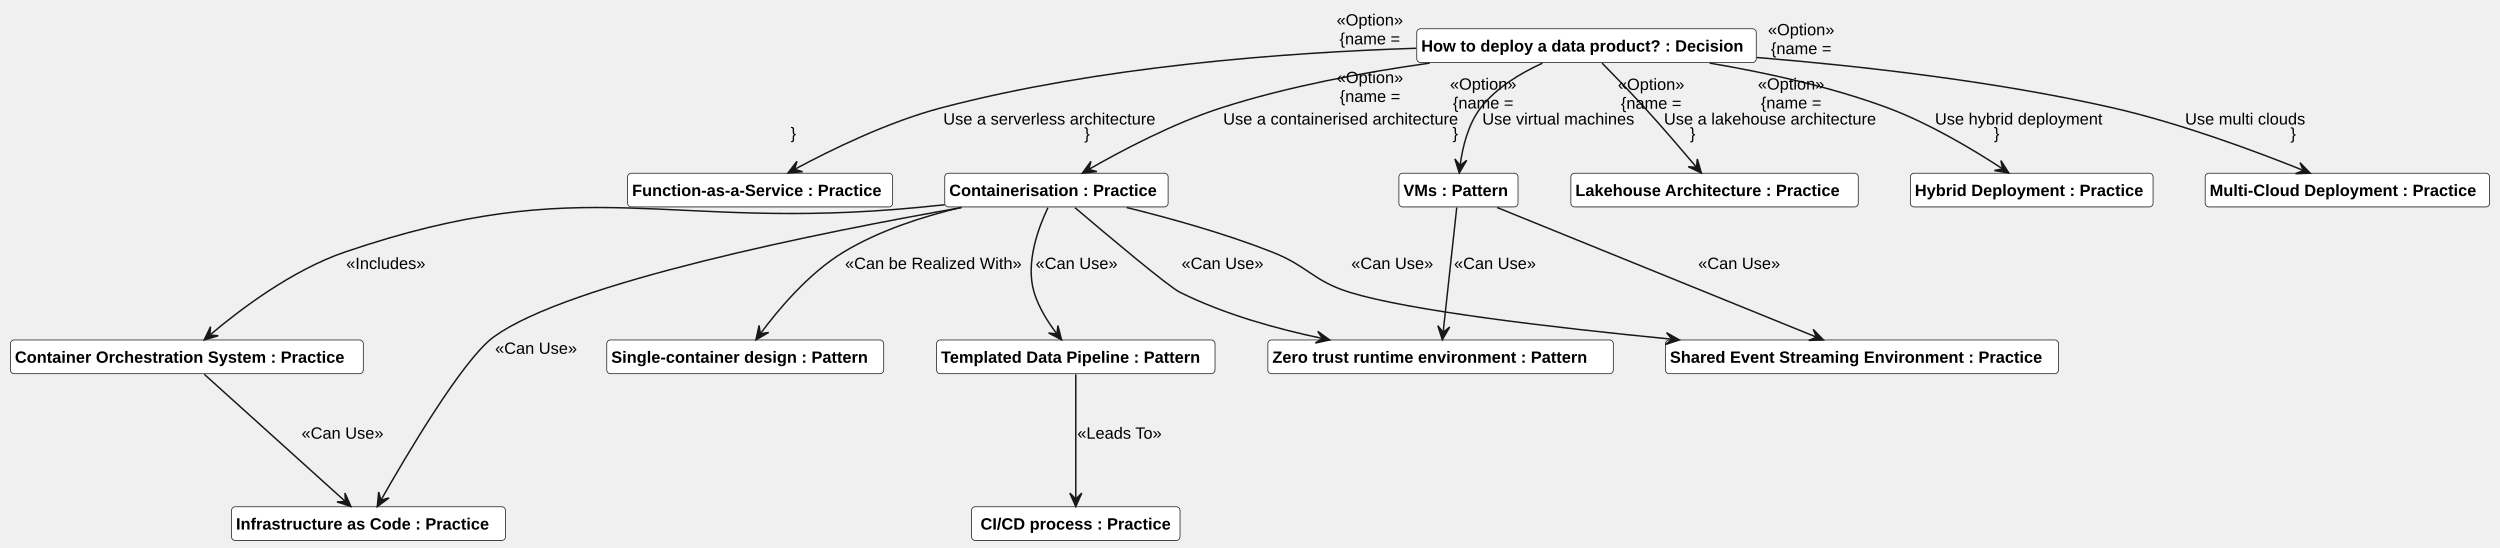
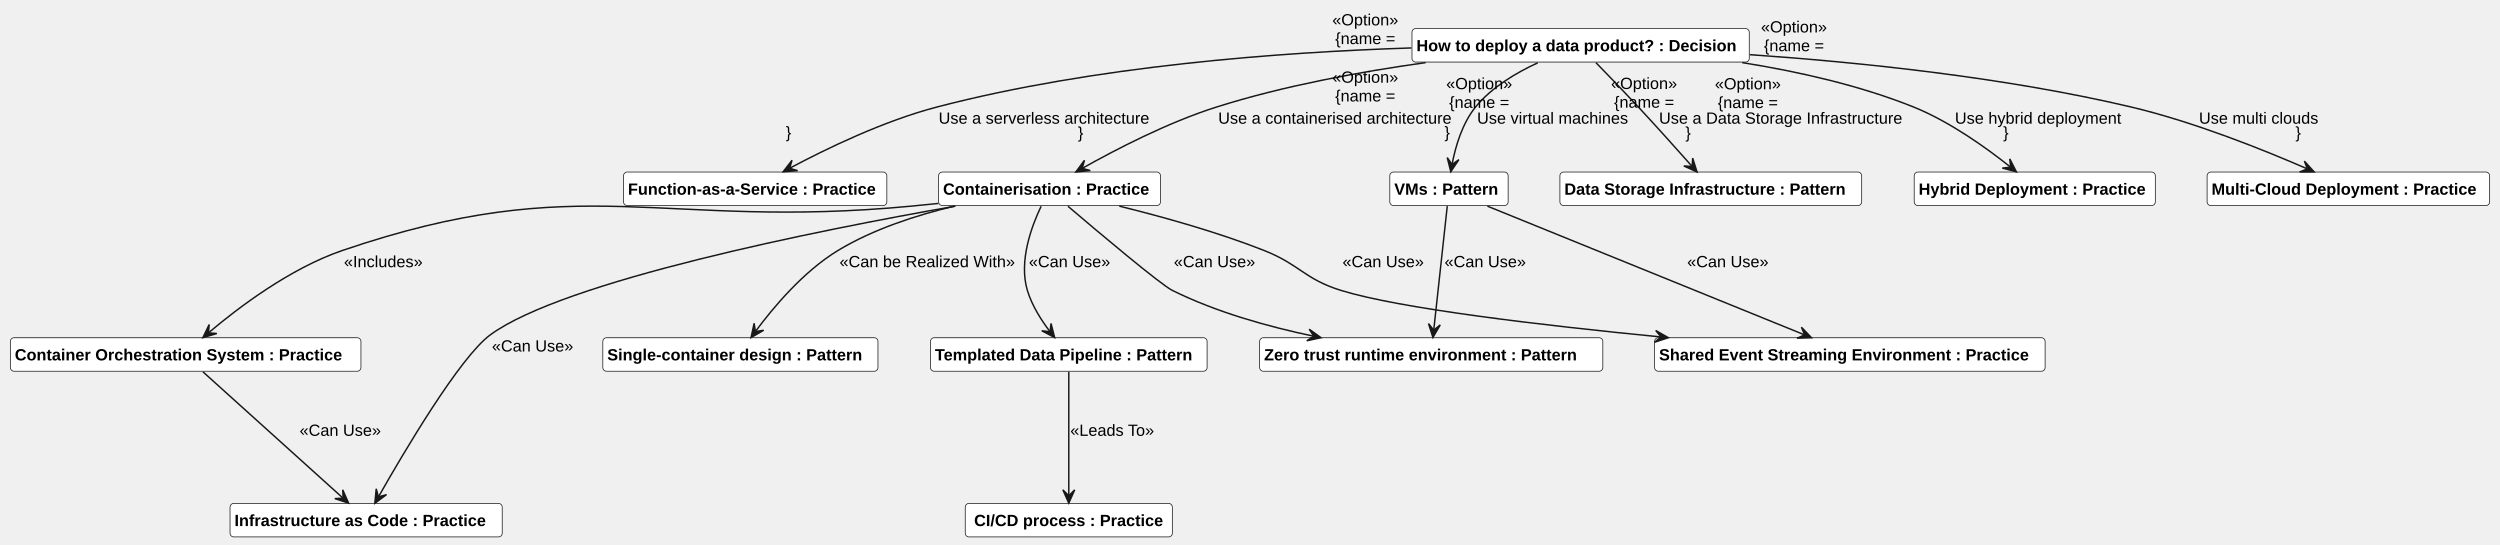
- <svg xmlns="http://www.w3.org/2000/svg" contentStyleType="text/css" height="368px" preserveAspectRatio="none" style="width:1679px;height:368px;background:#FFFFFF;" version="1.1" viewBox="0 0 1679 368" width="1679px" zoomAndPan="magnify">
+ <svg xmlns="http://www.w3.org/2000/svg" contentStyleType="text/css" height="368px" preserveAspectRatio="none" style="width:1690px;height:368px;background:#FFFFFF;" version="1.1" viewBox="0 0 1690 368" width="1690px" zoomAndPan="magnify">
  <defs />
  <g>
    <g id="elem___1_How_to_deploy_a_data_product_">
-       <rect codeLine="8" fill="#FFFFFF" height="22.649" id="__1_How_to_deploy_a_data_product_" rx="2.5" ry="2.5" style="stroke:#181818;stroke-width:0.5;" width="228" x="951.5" y="19.331" />
-       <text fill="#000000" font-family="Arial" font-size="11" font-weight="bold" lengthAdjust="spacing" textLength="222" x="954.5" y="34.648">How to deploy a data product? : Decision</text>
+       <rect codeLine="8" fill="#FFFFFF" height="22.649" id="__1_How_to_deploy_a_data_product_" rx="2.5" ry="2.5" style="stroke:#181818;stroke-width:0.5;" width="228" x="954.5" y="19.309" />
+       <text fill="#000000" font-family="Arial" font-size="11" font-weight="bold" lengthAdjust="spacing" textLength="222" x="957.5" y="34.627">How to deploy a data product? : Decision</text>
    </g>
    <g id="elem___2_Function_as_a_Service">
-       <rect codeLine="9" fill="#FFFFFF" height="22.649" id="__2_Function_as_a_Service" rx="2.5" ry="2.5" style="stroke:#181818;stroke-width:0.5;" width="178" x="421.5" y="116.331" />
-       <text fill="#000000" font-family="Arial" font-size="11" font-weight="bold" lengthAdjust="spacing" textLength="172" x="424.5" y="131.648">Function-as-a-Service : Practice</text>
+       <rect codeLine="9" fill="#FFFFFF" height="22.649" id="__2_Function_as_a_Service" rx="2.5" ry="2.5" style="stroke:#181818;stroke-width:0.5;" width="178" x="421.5" y="116.309" />
+       <text fill="#000000" font-family="Arial" font-size="11" font-weight="bold" lengthAdjust="spacing" textLength="172" x="424.5" y="131.627">Function-as-a-Service : Practice</text>
    </g>
    <g id="elem___3_Containerisation">
-       <rect codeLine="10" fill="#FFFFFF" height="22.649" id="__3_Containerisation" rx="2.5" ry="2.5" style="stroke:#181818;stroke-width:0.5;" width="150" x="634.5" y="116.331" />
-       <text fill="#000000" font-family="Arial" font-size="11" font-weight="bold" lengthAdjust="spacing" textLength="144" x="637.5" y="131.648">Containerisation : Practice</text>
+       <rect codeLine="10" fill="#FFFFFF" height="22.649" id="__3_Containerisation" rx="2.5" ry="2.5" style="stroke:#181818;stroke-width:0.5;" width="150" x="634.5" y="116.309" />
+       <text fill="#000000" font-family="Arial" font-size="11" font-weight="bold" lengthAdjust="spacing" textLength="144" x="637.5" y="131.627">Containerisation : Practice</text>
    </g>
    <g id="elem___4_Container_Orchestration_System">
-       <rect codeLine="11" fill="#FFFFFF" height="22.649" id="__4_Container_Orchestration_System" rx="2.5" ry="2.5" style="stroke:#181818;stroke-width:0.5;" width="237" x="7" y="228.331" />
-       <text fill="#000000" font-family="Arial" font-size="11" font-weight="bold" lengthAdjust="spacing" textLength="231" x="10" y="243.648">Container Orchestration System : Practice</text>
+       <rect codeLine="11" fill="#FFFFFF" height="22.649" id="__4_Container_Orchestration_System" rx="2.5" ry="2.5" style="stroke:#181818;stroke-width:0.5;" width="237" x="7" y="228.309" />
+       <text fill="#000000" font-family="Arial" font-size="11" font-weight="bold" lengthAdjust="spacing" textLength="231" x="10" y="243.627">Container Orchestration System : Practice</text>
    </g>
    <g id="elem___5_Infrastructure_as_Code">
-       <rect codeLine="12" fill="#FFFFFF" height="22.649" id="__5_Infrastructure_as_Code" rx="2.5" ry="2.5" style="stroke:#181818;stroke-width:0.5;" width="184" x="155.5" y="340.33" />
-       <text fill="#000000" font-family="Arial" font-size="11" font-weight="bold" lengthAdjust="spacing" textLength="178" x="158.5" y="355.648">Infrastructure as Code : Practice</text>
+       <rect codeLine="12" fill="#FFFFFF" height="22.649" id="__5_Infrastructure_as_Code" rx="2.5" ry="2.5" style="stroke:#181818;stroke-width:0.5;" width="184" x="155.5" y="340.309" />
+       <text fill="#000000" font-family="Arial" font-size="11" font-weight="bold" lengthAdjust="spacing" textLength="178" x="158.5" y="355.627">Infrastructure as Code : Practice</text>
    </g>
    <g id="elem___6_Zero_trust_runtime_environment">
-       <rect codeLine="13" fill="#FFFFFF" height="22.649" id="__6_Zero_trust_runtime_environment" rx="2.5" ry="2.5" style="stroke:#181818;stroke-width:0.5;" width="232" x="851.5" y="228.331" />
-       <text fill="#000000" font-family="Arial" font-size="11" font-weight="bold" lengthAdjust="spacing" textLength="226" x="854.5" y="243.648">Zero trust runtime environment : Pattern</text>
+       <rect codeLine="13" fill="#FFFFFF" height="22.649" id="__6_Zero_trust_runtime_environment" rx="2.5" ry="2.5" style="stroke:#181818;stroke-width:0.5;" width="232" x="851.5" y="228.309" />
+       <text fill="#000000" font-family="Arial" font-size="11" font-weight="bold" lengthAdjust="spacing" textLength="226" x="854.5" y="243.627">Zero trust runtime environment : Pattern</text>
    </g>
    <g id="elem___7_VMs">
-       <rect codeLine="14" fill="#FFFFFF" height="22.649" id="__7_VMs" rx="2.5" ry="2.5" style="stroke:#181818;stroke-width:0.5;" width="80" x="939.5" y="116.331" />
-       <text fill="#000000" font-family="Arial" font-size="11" font-weight="bold" lengthAdjust="spacing" textLength="74" x="942.5" y="131.648">VMs : Pattern</text>
+       <rect codeLine="14" fill="#FFFFFF" height="22.649" id="__7_VMs" rx="2.5" ry="2.5" style="stroke:#181818;stroke-width:0.5;" width="80" x="939.5" y="116.309" />
+       <text fill="#000000" font-family="Arial" font-size="11" font-weight="bold" lengthAdjust="spacing" textLength="74" x="942.5" y="131.627">VMs : Pattern</text>
    </g>
    <g id="elem___8_Shared_Event_Streaming_Environment">
-       <rect codeLine="15" fill="#FFFFFF" height="22.649" id="__8_Shared_Event_Streaming_Environment" rx="2.5" ry="2.5" style="stroke:#181818;stroke-width:0.5;" width="264" x="1118.5" y="228.331" />
-       <text fill="#000000" font-family="Arial" font-size="11" font-weight="bold" lengthAdjust="spacing" textLength="258" x="1121.5" y="243.648">Shared Event Streaming Environment : Practice</text>
+       <rect codeLine="15" fill="#FFFFFF" height="22.649" id="__8_Shared_Event_Streaming_Environment" rx="2.5" ry="2.5" style="stroke:#181818;stroke-width:0.5;" width="264" x="1118.5" y="228.309" />
+       <text fill="#000000" font-family="Arial" font-size="11" font-weight="bold" lengthAdjust="spacing" textLength="258" x="1121.5" y="243.627">Shared Event Streaming Environment : Practice</text>
    </g>
    <g id="elem___9_Single_container_design">
-       <rect codeLine="16" fill="#FFFFFF" height="22.649" id="__9_Single_container_design" rx="2.5" ry="2.5" style="stroke:#181818;stroke-width:0.5;" width="186" x="407.5" y="228.331" />
-       <text fill="#000000" font-family="Arial" font-size="11" font-weight="bold" lengthAdjust="spacing" textLength="180" x="410.5" y="243.648">Single-container design : Pattern</text>
+       <rect codeLine="16" fill="#FFFFFF" height="22.649" id="__9_Single_container_design" rx="2.5" ry="2.5" style="stroke:#181818;stroke-width:0.5;" width="186" x="407.5" y="228.309" />
+       <text fill="#000000" font-family="Arial" font-size="11" font-weight="bold" lengthAdjust="spacing" textLength="180" x="410.5" y="243.627">Single-container design : Pattern</text>
    </g>
    <g id="elem___10_Templated_Data_Pipeline">
-       <rect codeLine="17" fill="#FFFFFF" height="22.649" id="__10_Templated_Data_Pipeline" rx="2.5" ry="2.5" style="stroke:#181818;stroke-width:0.5;" width="187" x="629" y="228.331" />
-       <text fill="#000000" font-family="Arial" font-size="11" font-weight="bold" lengthAdjust="spacing" textLength="181" x="632" y="243.648">Templated Data Pipeline : Pattern</text>
+       <rect codeLine="17" fill="#FFFFFF" height="22.649" id="__10_Templated_Data_Pipeline" rx="2.5" ry="2.5" style="stroke:#181818;stroke-width:0.5;" width="187" x="629" y="228.309" />
+       <text fill="#000000" font-family="Arial" font-size="11" font-weight="bold" lengthAdjust="spacing" textLength="181" x="632" y="243.627">Templated Data Pipeline : Pattern</text>
    </g>
    <g id="elem___11__CI_CD_process">
-       <rect codeLine="18" fill="#FFFFFF" height="22.649" id="__11__CI_CD_process" rx="2.5" ry="2.5" style="stroke:#181818;stroke-width:0.5;" width="140" x="652.5" y="340.33" />
-       <text fill="#000000" font-family="Arial" font-size="11" font-weight="bold" lengthAdjust="spacing" textLength="131" x="658.5" y="355.648">CI/CD process : Practice</text>
+       <rect codeLine="18" fill="#FFFFFF" height="22.649" id="__11__CI_CD_process" rx="2.5" ry="2.5" style="stroke:#181818;stroke-width:0.5;" width="140" x="652.5" y="340.309" />
+       <text fill="#000000" font-family="Arial" font-size="11" font-weight="bold" lengthAdjust="spacing" textLength="131" x="658.5" y="355.627">CI/CD process : Practice</text>
    </g>
-     <g id="elem___12_Lakehouse_Architecture">
-       <rect codeLine="19" fill="#FFFFFF" height="22.649" id="__12_Lakehouse_Architecture" rx="2.5" ry="2.5" style="stroke:#181818;stroke-width:0.5;" width="193" x="1055" y="116.331" />
-       <text fill="#000000" font-family="Arial" font-size="11" font-weight="bold" lengthAdjust="spacing" textLength="187" x="1058" y="131.648">Lakehouse Architecture : Practice</text>
+     <g id="elem___12_Data_Storage_Infrastructure">
+       <rect codeLine="19" fill="#FFFFFF" height="22.649" id="__12_Data_Storage_Infrastructure" rx="2.5" ry="2.5" style="stroke:#181818;stroke-width:0.5;" width="204" x="1054.5" y="116.309" />
+       <text fill="#000000" font-family="Arial" font-size="11" font-weight="bold" lengthAdjust="spacing" textLength="198" x="1057.5" y="131.627">Data Storage Infrastructure : Pattern</text>
    </g>
    <g id="elem___13_Hybrid_Deployment">
-       <rect codeLine="20" fill="#FFFFFF" height="22.649" id="__13_Hybrid_Deployment" rx="2.5" ry="2.5" style="stroke:#181818;stroke-width:0.5;" width="163" x="1283" y="116.331" />
-       <text fill="#000000" font-family="Arial" font-size="11" font-weight="bold" lengthAdjust="spacing" textLength="157" x="1286" y="131.648">Hybrid Deployment : Practice</text>
+       <rect codeLine="20" fill="#FFFFFF" height="22.649" id="__13_Hybrid_Deployment" rx="2.5" ry="2.5" style="stroke:#181818;stroke-width:0.5;" width="163" x="1294" y="116.309" />
+       <text fill="#000000" font-family="Arial" font-size="11" font-weight="bold" lengthAdjust="spacing" textLength="157" x="1297" y="131.627">Hybrid Deployment : Practice</text>
    </g>
    <g id="elem___14_Multi_Cloud_Deployment">
-       <rect codeLine="21" fill="#FFFFFF" height="22.649" id="__14_Multi_Cloud_Deployment" rx="2.5" ry="2.5" style="stroke:#181818;stroke-width:0.5;" width="191" x="1481" y="116.331" />
-       <text fill="#000000" font-family="Arial" font-size="11" font-weight="bold" lengthAdjust="spacing" textLength="185" x="1484" y="131.648">Multi-Cloud Deployment : Practice</text>
+       <rect codeLine="21" fill="#FFFFFF" height="22.649" id="__14_Multi_Cloud_Deployment" rx="2.5" ry="2.5" style="stroke:#181818;stroke-width:0.5;" width="191" x="1492" y="116.309" />
+       <text fill="#000000" font-family="Arial" font-size="11" font-weight="bold" lengthAdjust="spacing" textLength="185" x="1495" y="131.627">Multi-Cloud Deployment : Practice</text>
    </g>
    <g id="link___1_How_to_deploy_a_data_product____2_Function_as_a_Service">
-       <path codeLine="22" d="M951.14,32.41 C862.81,35.27 738.21,44.581 632.5,72.331 C596.53,81.77 557.77,100.76 533.82,113.641 " fill="none" id="__1_How_to_deploy_a_data_product_-to-__2_Function_as_a_Service" style="stroke:#181818;stroke-width:1.0;" />
-       <polygon fill="#181818" points="529.23,116.13,539.048,115.357,533.625,113.747,535.235,108.324,529.23,116.13" style="stroke:#181818;stroke-width:1.0;" />
-       <text fill="#000000" font-family="Arial" font-size="11" lengthAdjust="spacing" textLength="144" x="633.5" y="83.648">Use a serverless architecture</text>
-       <text fill="#000000" font-family="Arial" font-size="11" lengthAdjust="spacing" textLength="43" x="897.628" y="17.149">«Option»</text>
-       <text fill="#000000" font-family="Arial" font-size="11" lengthAdjust="spacing" textLength="39" x="899.628" y="29.798">{name =</text>
-       <text fill="#000000" font-family="Arial" font-size="11" lengthAdjust="spacing" textLength="4" x="530.981" y="93.241">}</text>
-       <text fill="#000000" font-family="Arial" font-size="11" lengthAdjust="spacing" textLength="3" x="531.481" y="105.89"> </text>
+       <path codeLine="22" d="M954.1,32.409 C865.34,35.259 739.92,44.569 633.5,72.309 C597.27,81.749 558.18,100.739 534.02,113.619 " fill="none" id="__1_How_to_deploy_a_data_product_-to-__2_Function_as_a_Service" style="stroke:#181818;stroke-width:1.0;" />
+       <polygon fill="#181818" points="529.39,116.109,539.21,115.361,533.791,113.737,535.415,108.318,529.39,116.109" style="stroke:#181818;stroke-width:1.0;" />
+       <text fill="#000000" font-family="Arial" font-size="11" lengthAdjust="spacing" textLength="144" x="634.5" y="83.627">Use a serverless architecture</text>
+       <text fill="#000000" font-family="Arial" font-size="11" lengthAdjust="spacing" textLength="43" x="900.586" y="17.149">«Option»</text>
+       <text fill="#000000" font-family="Arial" font-size="11" lengthAdjust="spacing" textLength="39" x="902.586" y="29.798">{name =</text>
+       <text fill="#000000" font-family="Arial" font-size="11" lengthAdjust="spacing" textLength="4" x="531.196" y="93.22">}</text>
+       <text fill="#000000" font-family="Arial" font-size="11" lengthAdjust="spacing" textLength="3" x="531.696" y="105.869"> </text>
    </g>
    <g id="link___1_How_to_deploy_a_data_product____3_Containerisation">
-       <path codeLine="23" d="M960.19,42.37 C916.31,48.52 865.25,57.99 820.5,72.331 C788.05,82.731 753.17,101.18 731.35,113.701 " fill="none" id="__1_How_to_deploy_a_data_product_-to-__3_Containerisation" style="stroke:#181818;stroke-width:1.0;" />
-       <polygon fill="#181818" points="726.9,116.281,736.694,115.243,731.23,113.78,732.693,108.316,726.9,116.281" style="stroke:#181818;stroke-width:1.0;" />
-       <text fill="#000000" font-family="Arial" font-size="11" lengthAdjust="spacing" textLength="157" x="821.5" y="83.648">Use a containerised architecture</text>
-       <text fill="#000000" font-family="Arial" font-size="11" lengthAdjust="spacing" textLength="43" x="897.75" y="55.81">«Option»</text>
-       <text fill="#000000" font-family="Arial" font-size="11" lengthAdjust="spacing" textLength="39" x="899.75" y="68.459">{name =</text>
-       <text fill="#000000" font-family="Arial" font-size="11" lengthAdjust="spacing" textLength="4" x="728.194" y="93.443">}</text>
-       <text fill="#000000" font-family="Arial" font-size="11" lengthAdjust="spacing" textLength="3" x="728.694" y="106.092"> </text>
+       <path codeLine="23" d="M963.72,42.339 C919.46,48.499 867.79,57.989 822.5,72.309 C789.54,82.729 754.02,101.179 731.78,113.689 " fill="none" id="__1_How_to_deploy_a_data_product_-to-__3_Containerisation" style="stroke:#181818;stroke-width:1.0;" />
+       <polygon fill="#181818" points="727.24,116.269,737.04,115.294,731.586,113.796,733.084,108.341,727.24,116.269" style="stroke:#181818;stroke-width:1.0;" />
+       <text fill="#000000" font-family="Arial" font-size="11" lengthAdjust="spacing" textLength="157" x="823.5" y="83.627">Use a containerised architecture</text>
+       <text fill="#000000" font-family="Arial" font-size="11" lengthAdjust="spacing" textLength="43" x="900.55" y="55.93">«Option»</text>
+       <text fill="#000000" font-family="Arial" font-size="11" lengthAdjust="spacing" textLength="39" x="902.55" y="68.579">{name =</text>
+       <text fill="#000000" font-family="Arial" font-size="11" lengthAdjust="spacing" textLength="4" x="728.651" y="93.435">}</text>
+       <text fill="#000000" font-family="Arial" font-size="11" lengthAdjust="spacing" textLength="3" x="729.151" y="106.084"> </text>
    </g>
-     <g id="link___1_How_to_deploy_a_data_product____12_Lakehouse_Architecture">
-       <path codeLine="24" d="M1075.93,42.34 C1083.88,50.431 1095.03,61.941 1104.5,72.331 C1116.64,85.65 1130.03,101.27 1139.4,112.361 " fill="none" id="__1_How_to_deploy_a_data_product_-to-__12_Lakehouse_Architecture" style="stroke:#181818;stroke-width:1.0;" />
-       <polygon fill="#181818" points="1142.66,116.231,1139.899,106.777,1139.43,112.414,1133.792,111.945,1142.66,116.231" style="stroke:#181818;stroke-width:1.0;" />
-       <text fill="#000000" font-family="Arial" font-size="11" lengthAdjust="spacing" textLength="141" x="1117.5" y="83.648">Use a lakehouse architecture</text>
-       <text fill="#000000" font-family="Arial" font-size="11" lengthAdjust="spacing" textLength="43" x="1086.586" y="60.415">«Option»</text>
-       <text fill="#000000" font-family="Arial" font-size="11" lengthAdjust="spacing" textLength="39" x="1088.586" y="73.064">{name =</text>
-       <text fill="#000000" font-family="Arial" font-size="11" lengthAdjust="spacing" textLength="4" x="1134.934" y="93.376">}</text>
-       <text fill="#000000" font-family="Arial" font-size="11" lengthAdjust="spacing" textLength="3" x="1135.434" y="106.025"> </text>
+     <g id="link___1_How_to_deploy_a_data_product____12_Data_Storage_Infrastructure">
+       <path codeLine="24" d="M1078.86,42.369 C1086.78,50.489 1097.92,62.019 1107.5,72.309 C1120.01,85.749 1133.98,101.349 1143.79,112.409 " fill="none" id="__1_How_to_deploy_a_data_product_-to-__12_Data_Storage_Infrastructure" style="stroke:#181818;stroke-width:1.0;" />
+       <polygon fill="#181818" points="1147.21,116.269,1144.238,106.88,1143.895,112.526,1138.249,112.183,1147.21,116.269" style="stroke:#181818;stroke-width:1.0;" />
+       <text fill="#000000" font-family="Arial" font-size="11" lengthAdjust="spacing" textLength="163" x="1121.5" y="83.627">Use a Data Storage Infrastructure</text>
+       <text fill="#000000" font-family="Arial" font-size="11" lengthAdjust="spacing" textLength="43" x="1089.076" y="60.155">«Option»</text>
+       <text fill="#000000" font-family="Arial" font-size="11" lengthAdjust="spacing" textLength="39" x="1091.076" y="72.804">{name =</text>
+       <text fill="#000000" font-family="Arial" font-size="11" lengthAdjust="spacing" textLength="4" x="1139.329" y="93.435">}</text>
+       <text fill="#000000" font-family="Arial" font-size="11" lengthAdjust="spacing" textLength="3" x="1139.829" y="106.084"> </text>
    </g>
    <g id="link___1_How_to_deploy_a_data_product____7_VMs">
-       <path codeLine="25" d="M1035.88,42.431 C1021.47,48.98 1005.03,58.77 994.5,72.331 C985.83,83.49 982.17,99.331 980.62,111.061 " fill="none" id="__1_How_to_deploy_a_data_product_-to-__7_VMs" style="stroke:#181818;stroke-width:1.0;" />
-       <polygon fill="#181818" points="980.05,116.13,985.052,107.646,980.621,111.163,977.104,106.733,980.05,116.13" style="stroke:#181818;stroke-width:1.0;" />
-       <text fill="#000000" font-family="Arial" font-size="11" lengthAdjust="spacing" textLength="100" x="995.5" y="83.648">Use virtual machines</text>
-       <text fill="#000000" font-family="Arial" font-size="11" lengthAdjust="spacing" textLength="43" x="973.765" y="60.228">«Option»</text>
-       <text fill="#000000" font-family="Arial" font-size="11" lengthAdjust="spacing" textLength="39" x="975.765" y="72.877">{name =</text>
-       <text fill="#000000" font-family="Arial" font-size="11" lengthAdjust="spacing" textLength="4" x="975.552" y="93.241">}</text>
-       <text fill="#000000" font-family="Arial" font-size="11" lengthAdjust="spacing" textLength="3" x="976.052" y="105.89"> </text>
+       <path codeLine="25" d="M1039.52,42.469 C1025.1,49.079 1008.46,58.909 997.5,72.309 C988.42,83.409 983.86,99.259 981.61,111.009 " fill="none" id="__1_How_to_deploy_a_data_product_-to-__7_VMs" style="stroke:#181818;stroke-width:1.0;" />
+       <polygon fill="#181818" points="980.73,116.089,986.217,107.911,981.589,111.164,978.336,106.536,980.73,116.089" style="stroke:#181818;stroke-width:1.0;" />
+       <text fill="#000000" font-family="Arial" font-size="11" lengthAdjust="spacing" textLength="100" x="998.5" y="83.627">Use virtual machines</text>
+       <text fill="#000000" font-family="Arial" font-size="11" lengthAdjust="spacing" textLength="43" x="977.601" y="60.286">«Option»</text>
+       <text fill="#000000" font-family="Arial" font-size="11" lengthAdjust="spacing" textLength="39" x="979.601" y="72.935">{name =</text>
+       <text fill="#000000" font-family="Arial" font-size="11" lengthAdjust="spacing" textLength="4" x="976.465" y="93.193">}</text>
+       <text fill="#000000" font-family="Arial" font-size="11" lengthAdjust="spacing" textLength="3" x="976.965" y="105.842"> </text>
    </g>
    <g id="link___1_How_to_deploy_a_data_product____13_Hybrid_Deployment">
-       <path codeLine="26" d="M1148.2,42.391 C1185.41,48.66 1229.43,58.221 1267.5,72.331 C1295.72,82.79 1325.52,100.701 1344.52,113.121 " fill="none" id="__1_How_to_deploy_a_data_product_-to-__13_Hybrid_Deployment" style="stroke:#181818;stroke-width:1.0;" />
-       <polygon fill="#181818" points="1349.11,116.16,1343.807,107.861,1344.939,113.403,1339.396,114.535,1349.11,116.16" style="stroke:#181818;stroke-width:1.0;" />
-       <text fill="#000000" font-family="Arial" font-size="11" lengthAdjust="spacing" textLength="110" x="1299.5" y="83.648">Use hybrid deployment</text>
-       <text fill="#000000" font-family="Arial" font-size="11" lengthAdjust="spacing" textLength="43" x="1180.571" y="60.176">«Option»</text>
-       <text fill="#000000" font-family="Arial" font-size="11" lengthAdjust="spacing" textLength="39" x="1182.571" y="72.825">{name =</text>
-       <text fill="#000000" font-family="Arial" font-size="11" lengthAdjust="spacing" textLength="4" x="1339.132" y="93.281">}</text>
-       <text fill="#000000" font-family="Arial" font-size="11" lengthAdjust="spacing" textLength="3" x="1339.632" y="105.93"> </text>
+       <path codeLine="26" d="M1177.73,42.329 C1215.35,48.319 1257.14,57.689 1293.5,72.309 C1318.14,82.219 1343.08,100.179 1358.88,112.769 " fill="none" id="__1_How_to_deploy_a_data_product_-to-__13_Hybrid_Deployment" style="stroke:#181818;stroke-width:1.0;" />
+       <polygon fill="#181818" points="1363.08,116.159,1358.598,107.389,1359.192,113.015,1353.567,113.61,1363.08,116.159" style="stroke:#181818;stroke-width:1.0;" />
+       <text fill="#000000" font-family="Arial" font-size="11" lengthAdjust="spacing" textLength="110" x="1321.5" y="83.627">Use hybrid deployment</text>
+       <text fill="#000000" font-family="Arial" font-size="11" lengthAdjust="spacing" textLength="43" x="1159.216" y="60.407">«Option»</text>
+       <text fill="#000000" font-family="Arial" font-size="11" lengthAdjust="spacing" textLength="39" x="1161.216" y="73.056">{name =</text>
+       <text fill="#000000" font-family="Arial" font-size="11" lengthAdjust="spacing" textLength="4" x="1354.123" y="93.287">}</text>
+       <text fill="#000000" font-family="Arial" font-size="11" lengthAdjust="spacing" textLength="3" x="1354.623" y="105.936"> </text>
    </g>
    <g id="link___1_How_to_deploy_a_data_product____14_Multi_Cloud_Deployment">
-       <path codeLine="27" d="M1179.83,38.611 C1249.45,44.3 1339.85,54.48 1418.5,72.331 C1464.3,82.721 1515.34,101.76 1546.69,114.35 " fill="none" id="__1_How_to_deploy_a_data_product_-to-__14_Multi_Cloud_Deployment" style="stroke:#181818;stroke-width:1.0;" />
-       <polygon fill="#181818" points="1551.54,116.32,1544.688,109.246,1546.903,114.451,1541.697,116.666,1551.54,116.32" style="stroke:#181818;stroke-width:1.0;" />
-       <text fill="#000000" font-family="Arial" font-size="11" lengthAdjust="spacing" textLength="78" x="1467.5" y="83.648">Use multi clouds</text>
-       <text fill="#000000" font-family="Arial" font-size="11" lengthAdjust="spacing" textLength="43" x="1187.34" y="23.688">«Option»</text>
-       <text fill="#000000" font-family="Arial" font-size="11" lengthAdjust="spacing" textLength="39" x="1189.34" y="36.337">{name =</text>
-       <text fill="#000000" font-family="Arial" font-size="11" lengthAdjust="spacing" textLength="4" x="1538.273" y="93.496">}</text>
-       <text fill="#000000" font-family="Arial" font-size="11" lengthAdjust="spacing" textLength="3" x="1538.773" y="106.145"> </text>
+       <path codeLine="27" d="M1182.88,36.959 C1257.09,42.079 1355.46,52.239 1440.5,72.309 C1483.2,82.389 1530.4,101.379 1559.51,114.059 " fill="none" id="__1_How_to_deploy_a_data_product_-to-__14_Multi_Cloud_Deployment" style="stroke:#181818;stroke-width:1.0;" />
+       <polygon fill="#181818" points="1564.38,116.199,1557.757,108.91,1559.804,114.183,1554.531,116.231,1564.38,116.199" style="stroke:#181818;stroke-width:1.0;" />
+       <text fill="#000000" font-family="Arial" font-size="11" lengthAdjust="spacing" textLength="78" x="1486.5" y="83.627">Use multi clouds</text>
+       <text fill="#000000" font-family="Arial" font-size="11" lengthAdjust="spacing" textLength="43" x="1190.393" y="21.948">«Option»</text>
+       <text fill="#000000" font-family="Arial" font-size="11" lengthAdjust="spacing" textLength="39" x="1192.393" y="34.597">{name =</text>
+       <text fill="#000000" font-family="Arial" font-size="11" lengthAdjust="spacing" textLength="4" x="1551.745" y="93.341">}</text>
+       <text fill="#000000" font-family="Arial" font-size="11" lengthAdjust="spacing" textLength="3" x="1552.245" y="105.99"> </text>
    </g>
    <g id="link___3_Containerisation___4_Container_Orchestration_System">
-       <path codeLine="28" d="M634.4,137.53 C628.35,138.171 622.32,138.77 616.5,139.331 C445.65,155.631 393.92,113.871 231.5,169.331 C196.07,181.43 160.92,208.141 141.32,224.701 " fill="none" id="__3_Containerisation-to-__4_Container_Orchestration_System" style="stroke:#181818;stroke-width:1.0;" />
-       <polygon fill="#181818" points="137.15,228.27,146.593,225.471,140.953,225.025,141.399,219.386,137.15,228.27" style="stroke:#181818;stroke-width:1.0;" />
-       <text fill="#000000" font-family="Arial" font-size="11" lengthAdjust="spacing" textLength="52" x="232.5" y="180.648">«Includes»</text>
-       <text fill="#000000" font-family="Arial" font-size="11" lengthAdjust="spacing" textLength="3" x="258.5" y="193.297"> </text>
+       <path codeLine="28" d="M634.4,137.509 C628.35,138.149 622.32,138.749 616.5,139.309 C445.65,155.609 393.92,113.849 231.5,169.309 C196.07,181.409 160.92,208.119 141.32,224.679 " fill="none" id="__3_Containerisation-to-__4_Container_Orchestration_System" style="stroke:#181818;stroke-width:1.0;" />
+       <polygon fill="#181818" points="137.15,228.249,146.593,225.45,140.953,225.004,141.399,219.364,137.15,228.249" style="stroke:#181818;stroke-width:1.0;" />
+       <text fill="#000000" font-family="Arial" font-size="11" lengthAdjust="spacing" textLength="52" x="232.5" y="180.627">«Includes»</text>
+       <text fill="#000000" font-family="Arial" font-size="11" lengthAdjust="spacing" textLength="3" x="258.5" y="193.276"> </text>
    </g>
    <g id="link___3_Containerisation___6_Zero_trust_runtime_environment">
-       <path codeLine="29" d="M721.96,139.481 C743.14,157.5 784.64,192.43 792.5,196.331 C822.14,211.041 857.19,220.851 888.1,227.3 " fill="none" id="__3_Containerisation-to-__6_Zero_trust_runtime_environment" style="stroke:#181818;stroke-width:1.0;" />
-       <polygon fill="#181818" points="893.02,228.3,885.021,222.555,888.124,227.284,883.395,230.388,893.02,228.3" style="stroke:#181818;stroke-width:1.0;" />
-       <text fill="#000000" font-family="Arial" font-size="11" lengthAdjust="spacing" textLength="53" x="793.5" y="180.648">«Can Use»</text>
-       <text fill="#000000" font-family="Arial" font-size="11" lengthAdjust="spacing" textLength="3" x="820" y="193.297"> </text>
+       <path codeLine="29" d="M721.96,139.459 C743.14,157.479 784.64,192.409 792.5,196.309 C822.14,211.019 857.19,220.829 888.1,227.279 " fill="none" id="__3_Containerisation-to-__6_Zero_trust_runtime_environment" style="stroke:#181818;stroke-width:1.0;" />
+       <polygon fill="#181818" points="893.02,228.279,885.021,222.534,888.124,227.263,883.395,230.367,893.02,228.279" style="stroke:#181818;stroke-width:1.0;" />
+       <text fill="#000000" font-family="Arial" font-size="11" lengthAdjust="spacing" textLength="53" x="793.5" y="180.627">«Can Use»</text>
+       <text fill="#000000" font-family="Arial" font-size="11" lengthAdjust="spacing" textLength="3" x="820" y="193.276"> </text>
    </g>
    <g id="link___3_Containerisation___8_Shared_Event_Streaming_Environment">
-       <path codeLine="30" d="M756.67,139.381 C785.43,146.46 822.65,156.77 854.5,169.331 C878.73,178.881 881.63,188.611 906.5,196.331 C945.94,208.571 1041.95,219.9 1122.55,227.78 " fill="none" id="__3_Containerisation-to-__8_Shared_Event_Streaming_Environment" style="stroke:#181818;stroke-width:1.0;" />
-       <polygon fill="#181818" points="1127.83,228.291,1119.262,223.434,1122.854,227.804,1118.484,231.396,1127.83,228.291" style="stroke:#181818;stroke-width:1.0;" />
-       <text fill="#000000" font-family="Arial" font-size="11" lengthAdjust="spacing" textLength="53" x="907.5" y="180.648">«Can Use»</text>
-       <text fill="#000000" font-family="Arial" font-size="11" lengthAdjust="spacing" textLength="3" x="934" y="193.297"> </text>
+       <path codeLine="30" d="M756.67,139.359 C785.43,146.439 822.65,156.749 854.5,169.309 C878.73,178.859 881.63,188.589 906.5,196.309 C945.94,208.549 1041.95,219.879 1122.55,227.759 " fill="none" id="__3_Containerisation-to-__8_Shared_Event_Streaming_Environment" style="stroke:#181818;stroke-width:1.0;" />
+       <polygon fill="#181818" points="1127.83,228.269,1119.262,223.413,1122.854,227.783,1118.484,231.375,1127.83,228.269" style="stroke:#181818;stroke-width:1.0;" />
+       <text fill="#000000" font-family="Arial" font-size="11" lengthAdjust="spacing" textLength="53" x="907.5" y="180.627">«Can Use»</text>
+       <text fill="#000000" font-family="Arial" font-size="11" lengthAdjust="spacing" textLength="3" x="934" y="193.276"> </text>
    </g>
    <g id="link___3_Containerisation___9_Single_container_design">
-       <path codeLine="31" d="M645.29,139.34 C619.53,145.46 590.35,154.921 566.5,169.331 C543.07,183.49 522.49,208.161 510.78,223.981 " fill="none" id="__3_Containerisation-to-__9_Single_container_design" style="stroke:#181818;stroke-width:1.0;" />
-       <polygon fill="#181818" points="507.72,228.19,516.251,223.268,510.663,224.148,509.783,218.56,507.72,228.19" style="stroke:#181818;stroke-width:1.0;" />
-       <text fill="#000000" font-family="Arial" font-size="11" lengthAdjust="spacing" textLength="114" x="567.5" y="180.648">«Can be Realized With»</text>
-       <text fill="#000000" font-family="Arial" font-size="11" lengthAdjust="spacing" textLength="3" x="624.5" y="193.297"> </text>
+       <path codeLine="31" d="M645.29,139.319 C619.53,145.439 590.35,154.899 566.5,169.309 C543.07,183.469 522.49,208.139 510.78,223.959 " fill="none" id="__3_Containerisation-to-__9_Single_container_design" style="stroke:#181818;stroke-width:1.0;" />
+       <polygon fill="#181818" points="507.72,228.169,516.251,223.247,510.663,224.127,509.783,218.539,507.72,228.169" style="stroke:#181818;stroke-width:1.0;" />
+       <text fill="#000000" font-family="Arial" font-size="11" lengthAdjust="spacing" textLength="114" x="567.5" y="180.627">«Can be Realized With»</text>
+       <text fill="#000000" font-family="Arial" font-size="11" lengthAdjust="spacing" textLength="3" x="624.5" y="193.276"> </text>
    </g>
    <g id="link___3_Containerisation___5_Infrastructure_as_Code">
-       <path codeLine="32" d="M645.88,139.37 C551.81,155.93 381.37,189.9 331.5,226.331 C310.91,241.37 272.77,306.07 255.9,335.791 " fill="none" id="__3_Containerisation-to-__5_Infrastructure_as_Code" style="stroke:#181818;stroke-width:1.0;" />
-       <polygon fill="#181818" points="253.38,340.25,261.293,334.387,255.842,335.899,254.331,330.448,253.38,340.25" style="stroke:#181818;stroke-width:1.0;" />
-       <text fill="#000000" font-family="Arial" font-size="11" lengthAdjust="spacing" textLength="53" x="332.5" y="237.648">«Can Use»</text>
-       <text fill="#000000" font-family="Arial" font-size="11" lengthAdjust="spacing" textLength="3" x="359" y="250.297"> </text>
+       <path codeLine="32" d="M645.88,139.349 C551.81,155.909 381.37,189.879 331.5,226.309 C310.91,241.349 272.77,306.049 255.9,335.769 " fill="none" id="__3_Containerisation-to-__5_Infrastructure_as_Code" style="stroke:#181818;stroke-width:1.0;" />
+       <polygon fill="#181818" points="253.38,340.229,261.293,334.366,255.842,335.878,254.331,330.426,253.38,340.229" style="stroke:#181818;stroke-width:1.0;" />
+       <text fill="#000000" font-family="Arial" font-size="11" lengthAdjust="spacing" textLength="53" x="332.5" y="237.627">«Can Use»</text>
+       <text fill="#000000" font-family="Arial" font-size="11" lengthAdjust="spacing" textLength="3" x="359" y="250.276"> </text>
    </g>
    <g id="link___3_Containerisation___10_Templated_Data_Pipeline">
-       <path codeLine="33" d="M703.8,139.47 C697.38,152.881 688.57,176.55 694.5,196.331 C697.54,206.47 703.87,216.43 709.74,224.15 " fill="none" id="__3_Containerisation-to-__10_Templated_Data_Pipeline" style="stroke:#181818;stroke-width:1.0;" />
-       <polygon fill="#181818" points="712.93,228.201,710.495,218.657,709.833,224.275,704.215,223.613,712.93,228.201" style="stroke:#181818;stroke-width:1.0;" />
-       <text fill="#000000" font-family="Arial" font-size="11" lengthAdjust="spacing" textLength="53" x="695.5" y="180.648">«Can Use»</text>
-       <text fill="#000000" font-family="Arial" font-size="11" lengthAdjust="spacing" textLength="3" x="722" y="193.297"> </text>
+       <path codeLine="33" d="M703.8,139.449 C697.38,152.859 688.57,176.529 694.5,196.309 C697.54,206.449 703.87,216.409 709.74,224.129 " fill="none" id="__3_Containerisation-to-__10_Templated_Data_Pipeline" style="stroke:#181818;stroke-width:1.0;" />
+       <polygon fill="#181818" points="712.93,228.179,710.495,218.636,709.833,224.254,704.215,223.592,712.93,228.179" style="stroke:#181818;stroke-width:1.0;" />
+       <text fill="#000000" font-family="Arial" font-size="11" lengthAdjust="spacing" textLength="53" x="695.5" y="180.627">«Can Use»</text>
+       <text fill="#000000" font-family="Arial" font-size="11" lengthAdjust="spacing" textLength="3" x="722" y="193.276"> </text>
    </g>
    <g id="link___4_Container_Orchestration_System___5_Infrastructure_as_Code">
-       <path codeLine="34" d="M137.2,251.381 C159.28,271.281 207.09,314.401 231.88,336.75 " fill="none" id="__4_Container_Orchestration_System-to-__5_Infrastructure_as_Code" style="stroke:#181818;stroke-width:1.0;" />
-       <polygon fill="#181818" points="235.66,340.151,231.683,331.14,231.957,336.791,226.307,337.065,235.66,340.151" style="stroke:#181818;stroke-width:1.0;" />
-       <text fill="#000000" font-family="Arial" font-size="11" lengthAdjust="spacing" textLength="53" x="202.5" y="294.648">«Can Use»</text>
-       <text fill="#000000" font-family="Arial" font-size="11" lengthAdjust="spacing" textLength="3" x="229" y="307.297"> </text>
+       <path codeLine="34" d="M137.2,251.359 C159.28,271.259 207.09,314.379 231.88,336.729 " fill="none" id="__4_Container_Orchestration_System-to-__5_Infrastructure_as_Code" style="stroke:#181818;stroke-width:1.0;" />
+       <polygon fill="#181818" points="235.66,340.129,231.683,331.119,231.957,336.77,226.307,337.044,235.66,340.129" style="stroke:#181818;stroke-width:1.0;" />
+       <text fill="#000000" font-family="Arial" font-size="11" lengthAdjust="spacing" textLength="53" x="202.5" y="294.627">«Can Use»</text>
+       <text fill="#000000" font-family="Arial" font-size="11" lengthAdjust="spacing" textLength="3" x="229" y="307.276"> </text>
    </g>
    <g id="link___7_VMs___6_Zero_trust_runtime_environment">
-       <path codeLine="35" d="M978.35,139.381 C976.23,158.791 971.71,200.28 969.22,223.06 " fill="none" id="__7_VMs-to-__6_Zero_trust_runtime_environment" style="stroke:#181818;stroke-width:1.0;" />
-       <polygon fill="#181818" points="968.66,228.15,973.613,219.638,969.203,223.18,965.661,218.769,968.66,228.15" style="stroke:#181818;stroke-width:1.0;" />
-       <text fill="#000000" font-family="Arial" font-size="11" lengthAdjust="spacing" textLength="53" x="976.5" y="180.648">«Can Use»</text>
-       <text fill="#000000" font-family="Arial" font-size="11" lengthAdjust="spacing" textLength="3" x="1003" y="193.297"> </text>
+       <path codeLine="35" d="M978.35,139.359 C976.23,158.769 971.71,200.259 969.22,223.039 " fill="none" id="__7_VMs-to-__6_Zero_trust_runtime_environment" style="stroke:#181818;stroke-width:1.0;" />
+       <polygon fill="#181818" points="968.66,228.129,973.613,219.617,969.203,223.159,965.661,218.748,968.66,228.129" style="stroke:#181818;stroke-width:1.0;" />
+       <text fill="#000000" font-family="Arial" font-size="11" lengthAdjust="spacing" textLength="53" x="976.5" y="180.627">«Can Use»</text>
+       <text fill="#000000" font-family="Arial" font-size="11" lengthAdjust="spacing" textLength="3" x="1003" y="193.276"> </text>
    </g>
    <g id="link___7_VMs___8_Shared_Event_Streaming_Environment">
-       <path codeLine="36" d="M1005.48,139.381 C1055.77,159.791 1166.14,204.59 1219.89,226.4 " fill="none" id="__7_VMs-to-__8_Shared_Event_Streaming_Environment" style="stroke:#181818;stroke-width:1.0;" />
-       <polygon fill="#181818" points="1224.59,228.31,1217.757,221.218,1219.957,226.429,1214.746,228.63,1224.59,228.31" style="stroke:#181818;stroke-width:1.0;" />
-       <text fill="#000000" font-family="Arial" font-size="11" lengthAdjust="spacing" textLength="53" x="1140.5" y="180.648">«Can Use»</text>
-       <text fill="#000000" font-family="Arial" font-size="11" lengthAdjust="spacing" textLength="3" x="1167" y="193.297"> </text>
+       <path codeLine="36" d="M1005.48,139.359 C1055.77,159.769 1166.14,204.569 1219.89,226.379 " fill="none" id="__7_VMs-to-__8_Shared_Event_Streaming_Environment" style="stroke:#181818;stroke-width:1.0;" />
+       <polygon fill="#181818" points="1224.59,228.289,1217.757,221.197,1219.957,226.408,1214.746,228.609,1224.59,228.289" style="stroke:#181818;stroke-width:1.0;" />
+       <text fill="#000000" font-family="Arial" font-size="11" lengthAdjust="spacing" textLength="53" x="1140.5" y="180.627">«Can Use»</text>
+       <text fill="#000000" font-family="Arial" font-size="11" lengthAdjust="spacing" textLength="3" x="1167" y="193.276"> </text>
    </g>
    <g id="link___10_Templated_Data_Pipeline___11__CI_CD_process">
-       <path codeLine="37" d="M722.5,251.381 C722.5,270.791 722.5,312.281 722.5,335.06 " fill="none" id="__10_Templated_Data_Pipeline-to-__11__CI_CD_process" style="stroke:#181818;stroke-width:1.0;" />
-       <polygon fill="#181818" points="722.5,340.151,726.5,331.151,722.5,335.151,718.5,331.151,722.5,340.151" style="stroke:#181818;stroke-width:1.0;" />
-       <text fill="#000000" font-family="Arial" font-size="11" lengthAdjust="spacing" textLength="57" x="723.5" y="294.648">«Leads To»</text>
-       <text fill="#000000" font-family="Arial" font-size="11" lengthAdjust="spacing" textLength="3" x="752" y="307.297"> </text>
+       <path codeLine="37" d="M722.5,251.359 C722.5,270.769 722.5,312.259 722.5,335.039 " fill="none" id="__10_Templated_Data_Pipeline-to-__11__CI_CD_process" style="stroke:#181818;stroke-width:1.0;" />
+       <polygon fill="#181818" points="722.5,340.129,726.5,331.129,722.5,335.129,718.5,331.129,722.5,340.129" style="stroke:#181818;stroke-width:1.0;" />
+       <text fill="#000000" font-family="Arial" font-size="11" lengthAdjust="spacing" textLength="57" x="723.5" y="294.627">«Leads To»</text>
+       <text fill="#000000" font-family="Arial" font-size="11" lengthAdjust="spacing" textLength="3" x="752" y="307.276"> </text>
    </g>
  </g>
</svg>
